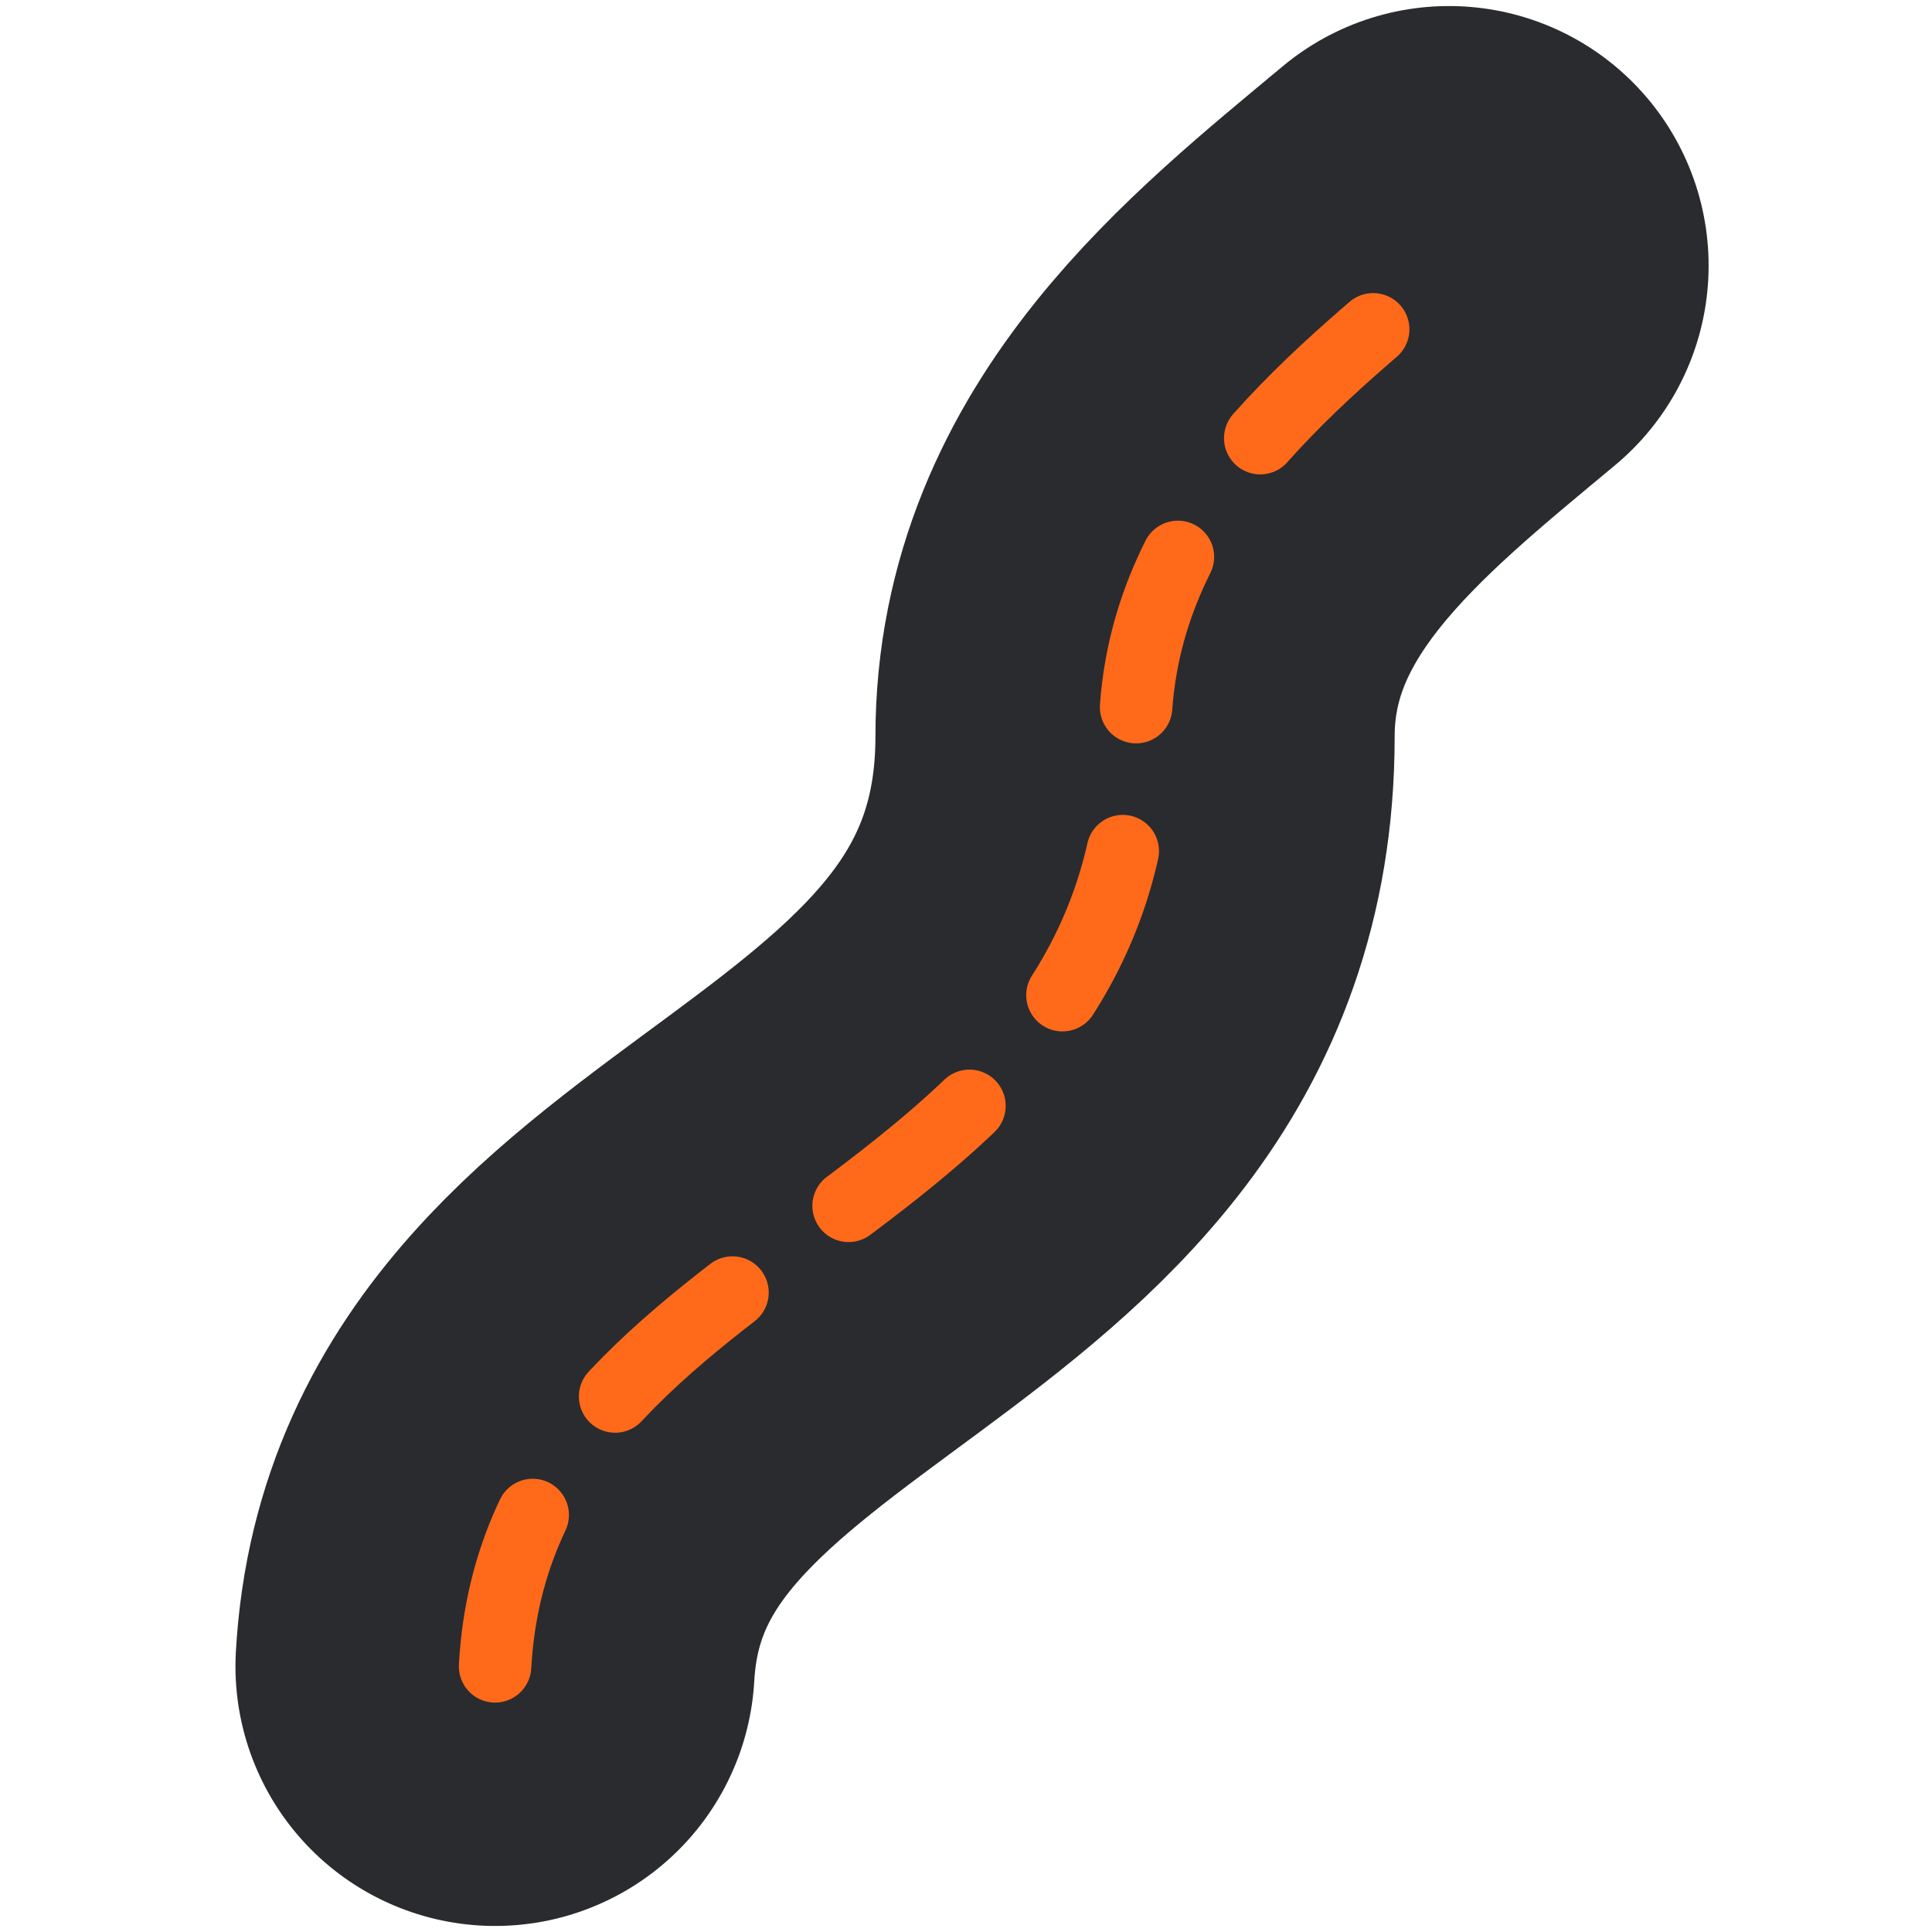
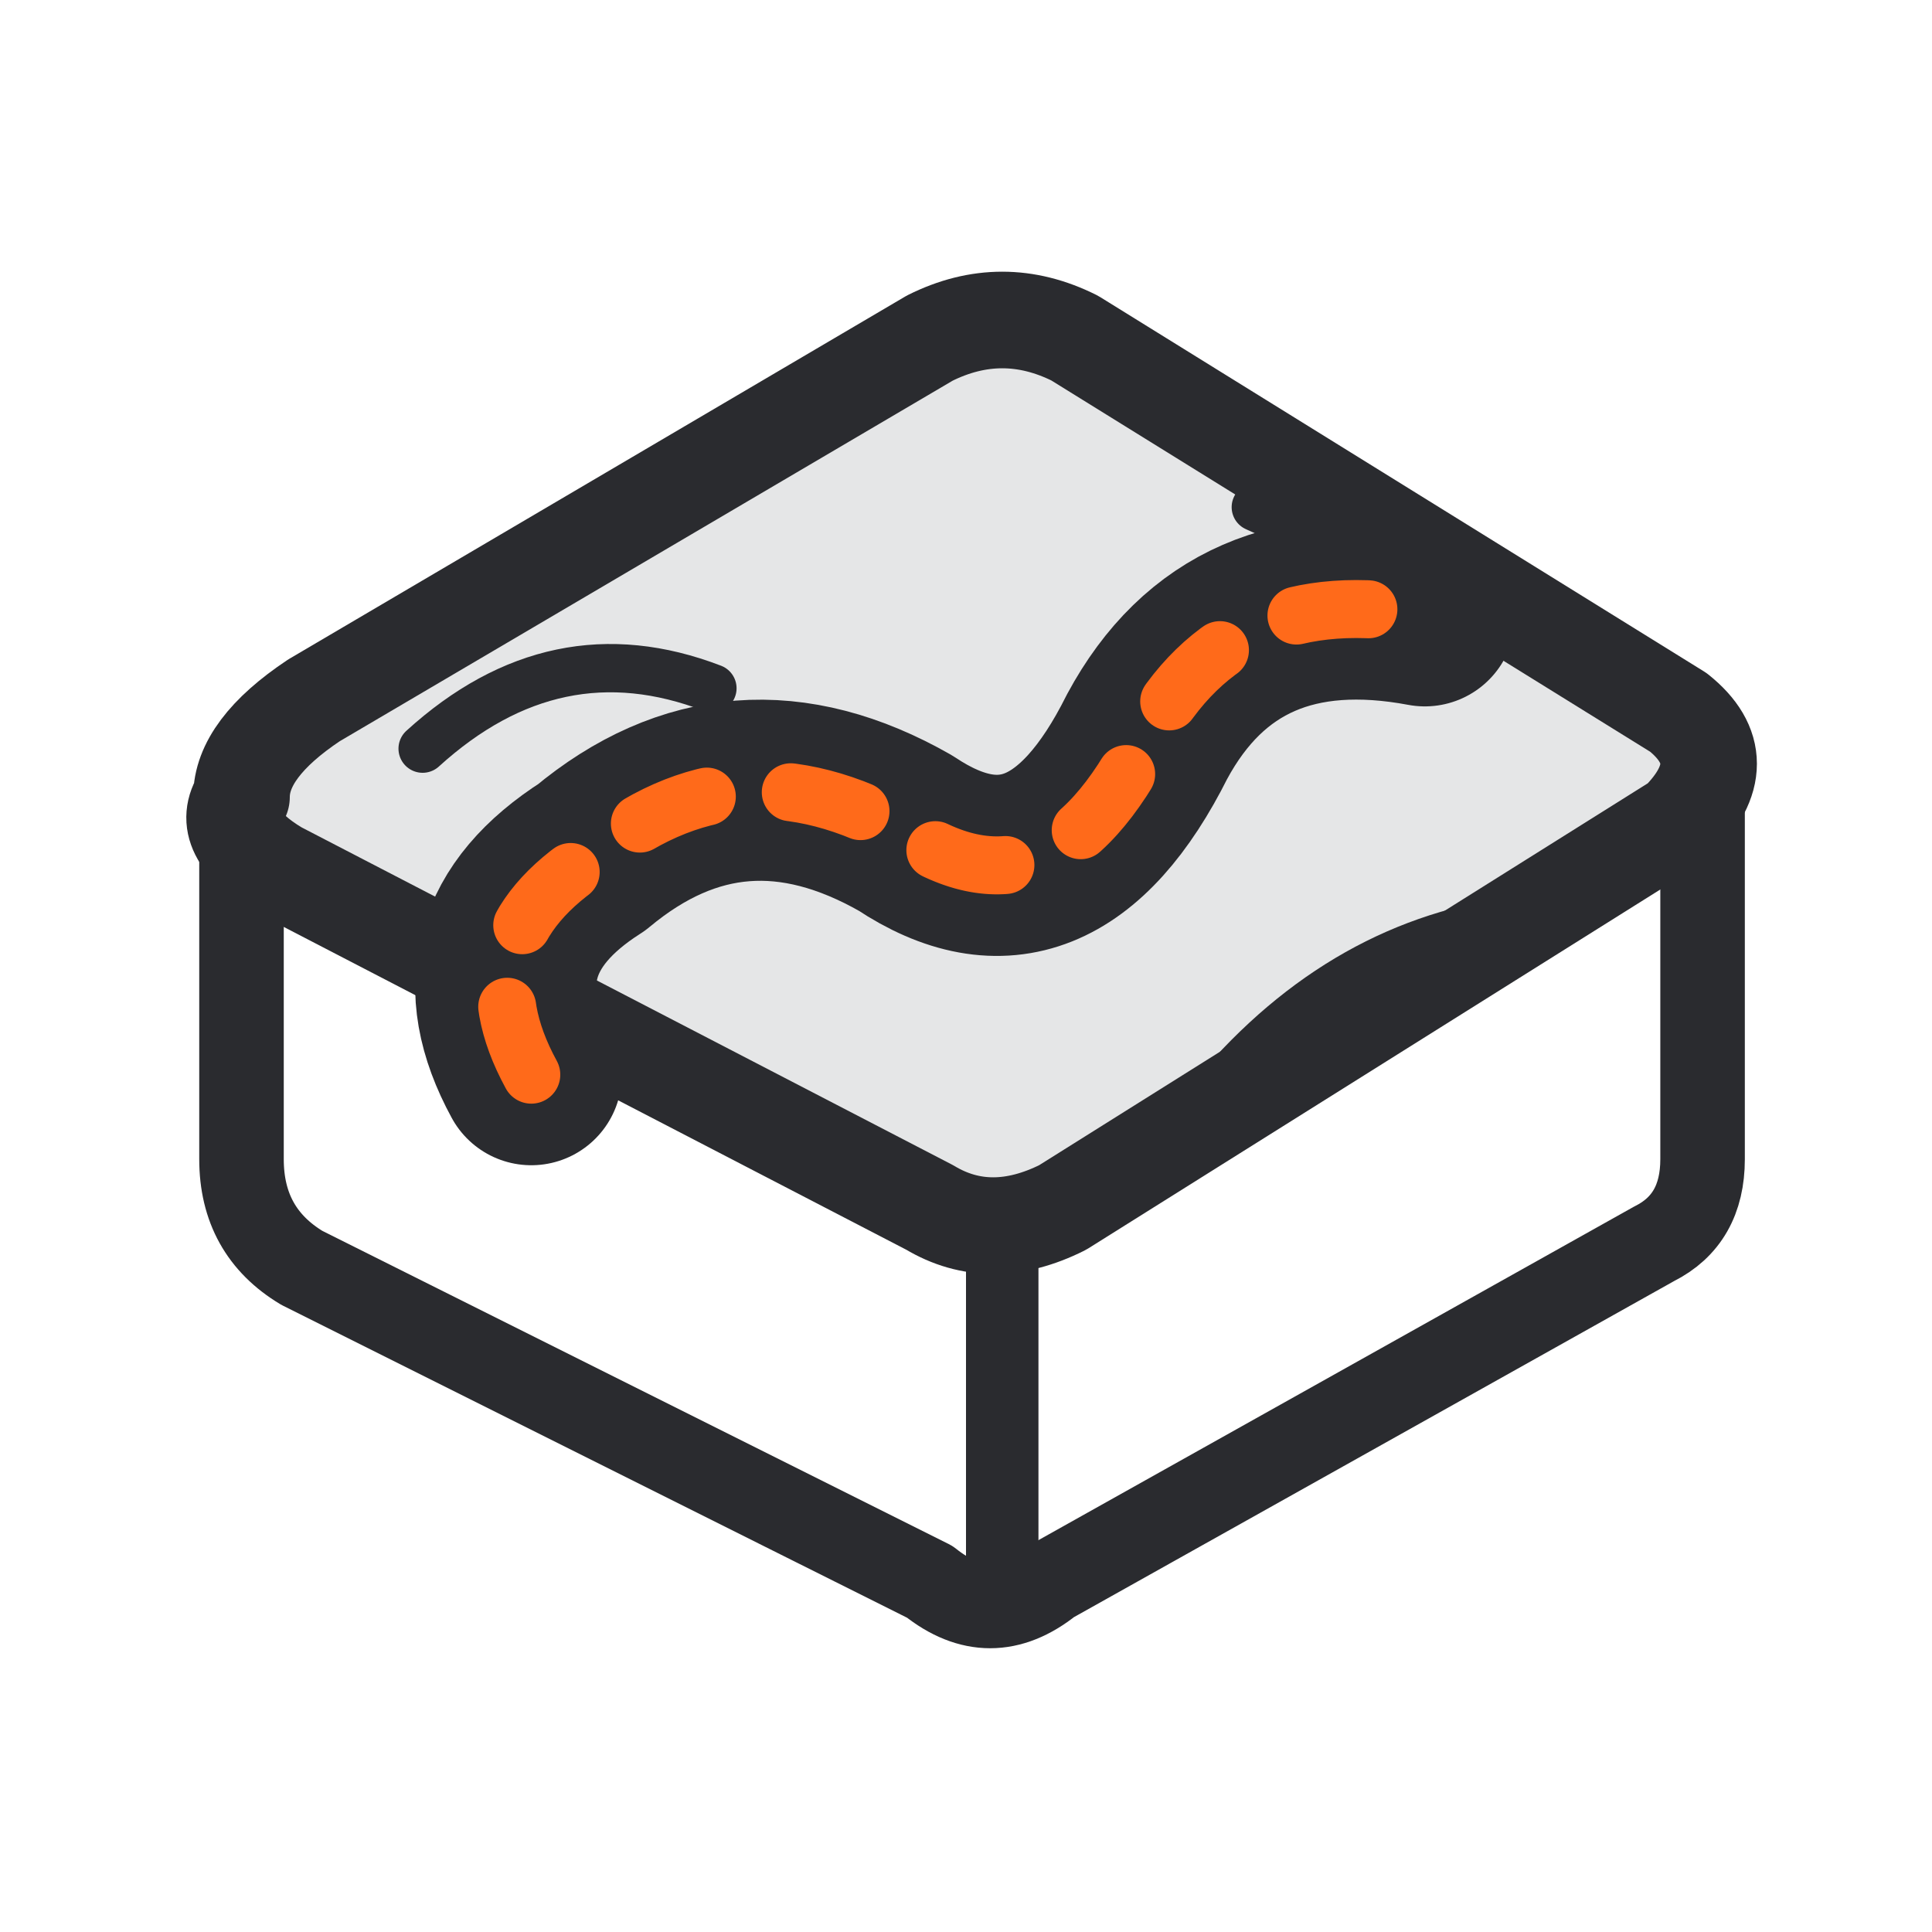
<svg xmlns="http://www.w3.org/2000/svg" viewBox="0 0 160 160" role="img" aria-labelledby="title desc">
-   <path d="M41 138C43 102 94 102 94 61c0-18 14-29 26-39" fill="none" stroke="#2A2B2F" stroke-width="43" stroke-linecap="round" />
-   <path d="M41 138C43 102 94 102 94 61c0-18 14-29 26-39" fill="none" stroke="#FF6A1A" stroke-width="6" stroke-dasharray="13 12" stroke-linecap="round" />
+   <path d="M20 66Q20 62 26 58L77 28Q83 25 89 28L139 59Q144 63 139 68L88 100Q82 103 77 100L23 72Q18 69 20 66Z" fill="#E5E6E7" stroke="#2A2B2F" stroke-width="8" stroke-linejoin="round" />
+   <path d="M20 70V96Q20 102 25 105L77 131Q82 135 87 131L137 103Q141 101 141 96V67" fill="none" stroke="#2A2B2F" stroke-width="7" stroke-linejoin="round" />
+   <path d="M83 102V131" stroke="#2A2B2F" stroke-width="6" />
+   <path d="M35 62Q46 52 59 57M104 42Q113 46 124 52M102 89Q113 77 128 76" fill="none" stroke="#2A2B2F" stroke-width="4" stroke-linecap="round" />
+   <path d="M44 89Q38 78 49 71Q61 61 75 69Q87 77 95 61Q102 48 118 51" fill="none" stroke="#2A2B2F" stroke-width="15" stroke-linecap="round" stroke-linejoin="round" />
+   <path d="M44 89Q38 78 49 71Q61 61 75 69Q87 77 95 61Q102 48 118 51" fill="none" stroke="#FF6A1A" stroke-width="4.8" stroke-dasharray="6 7" stroke-linecap="round" />
</svg>
